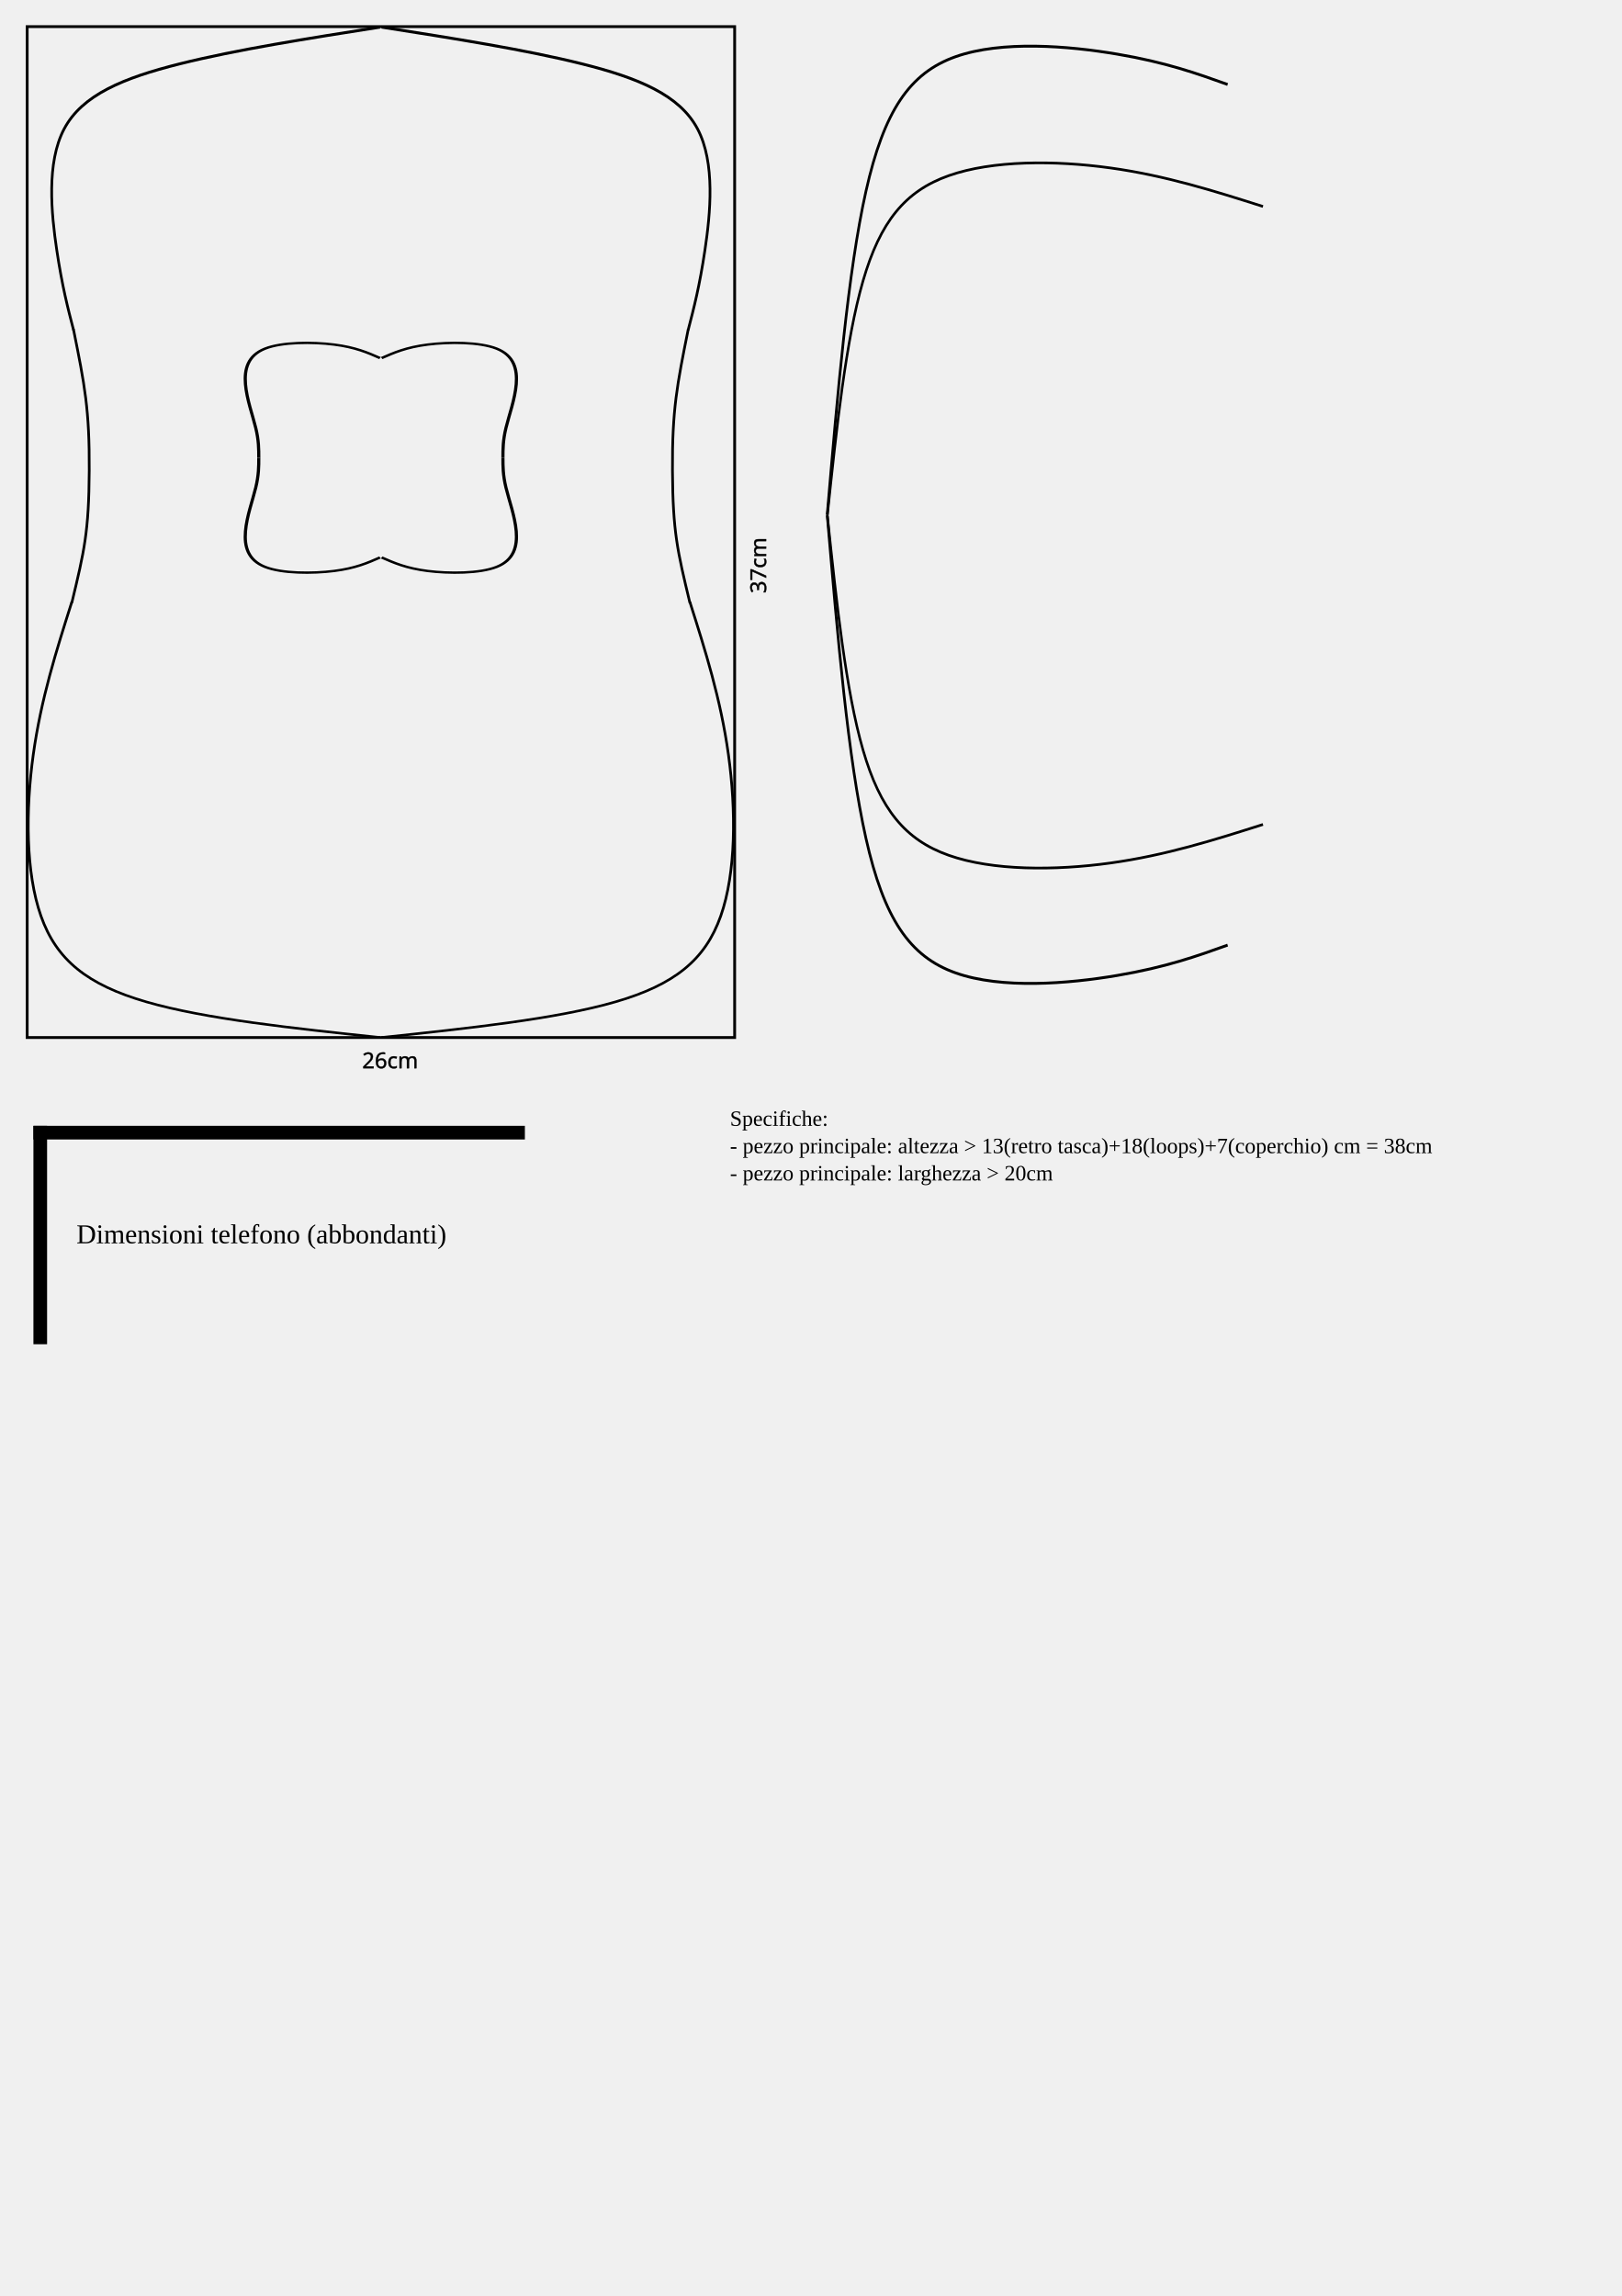
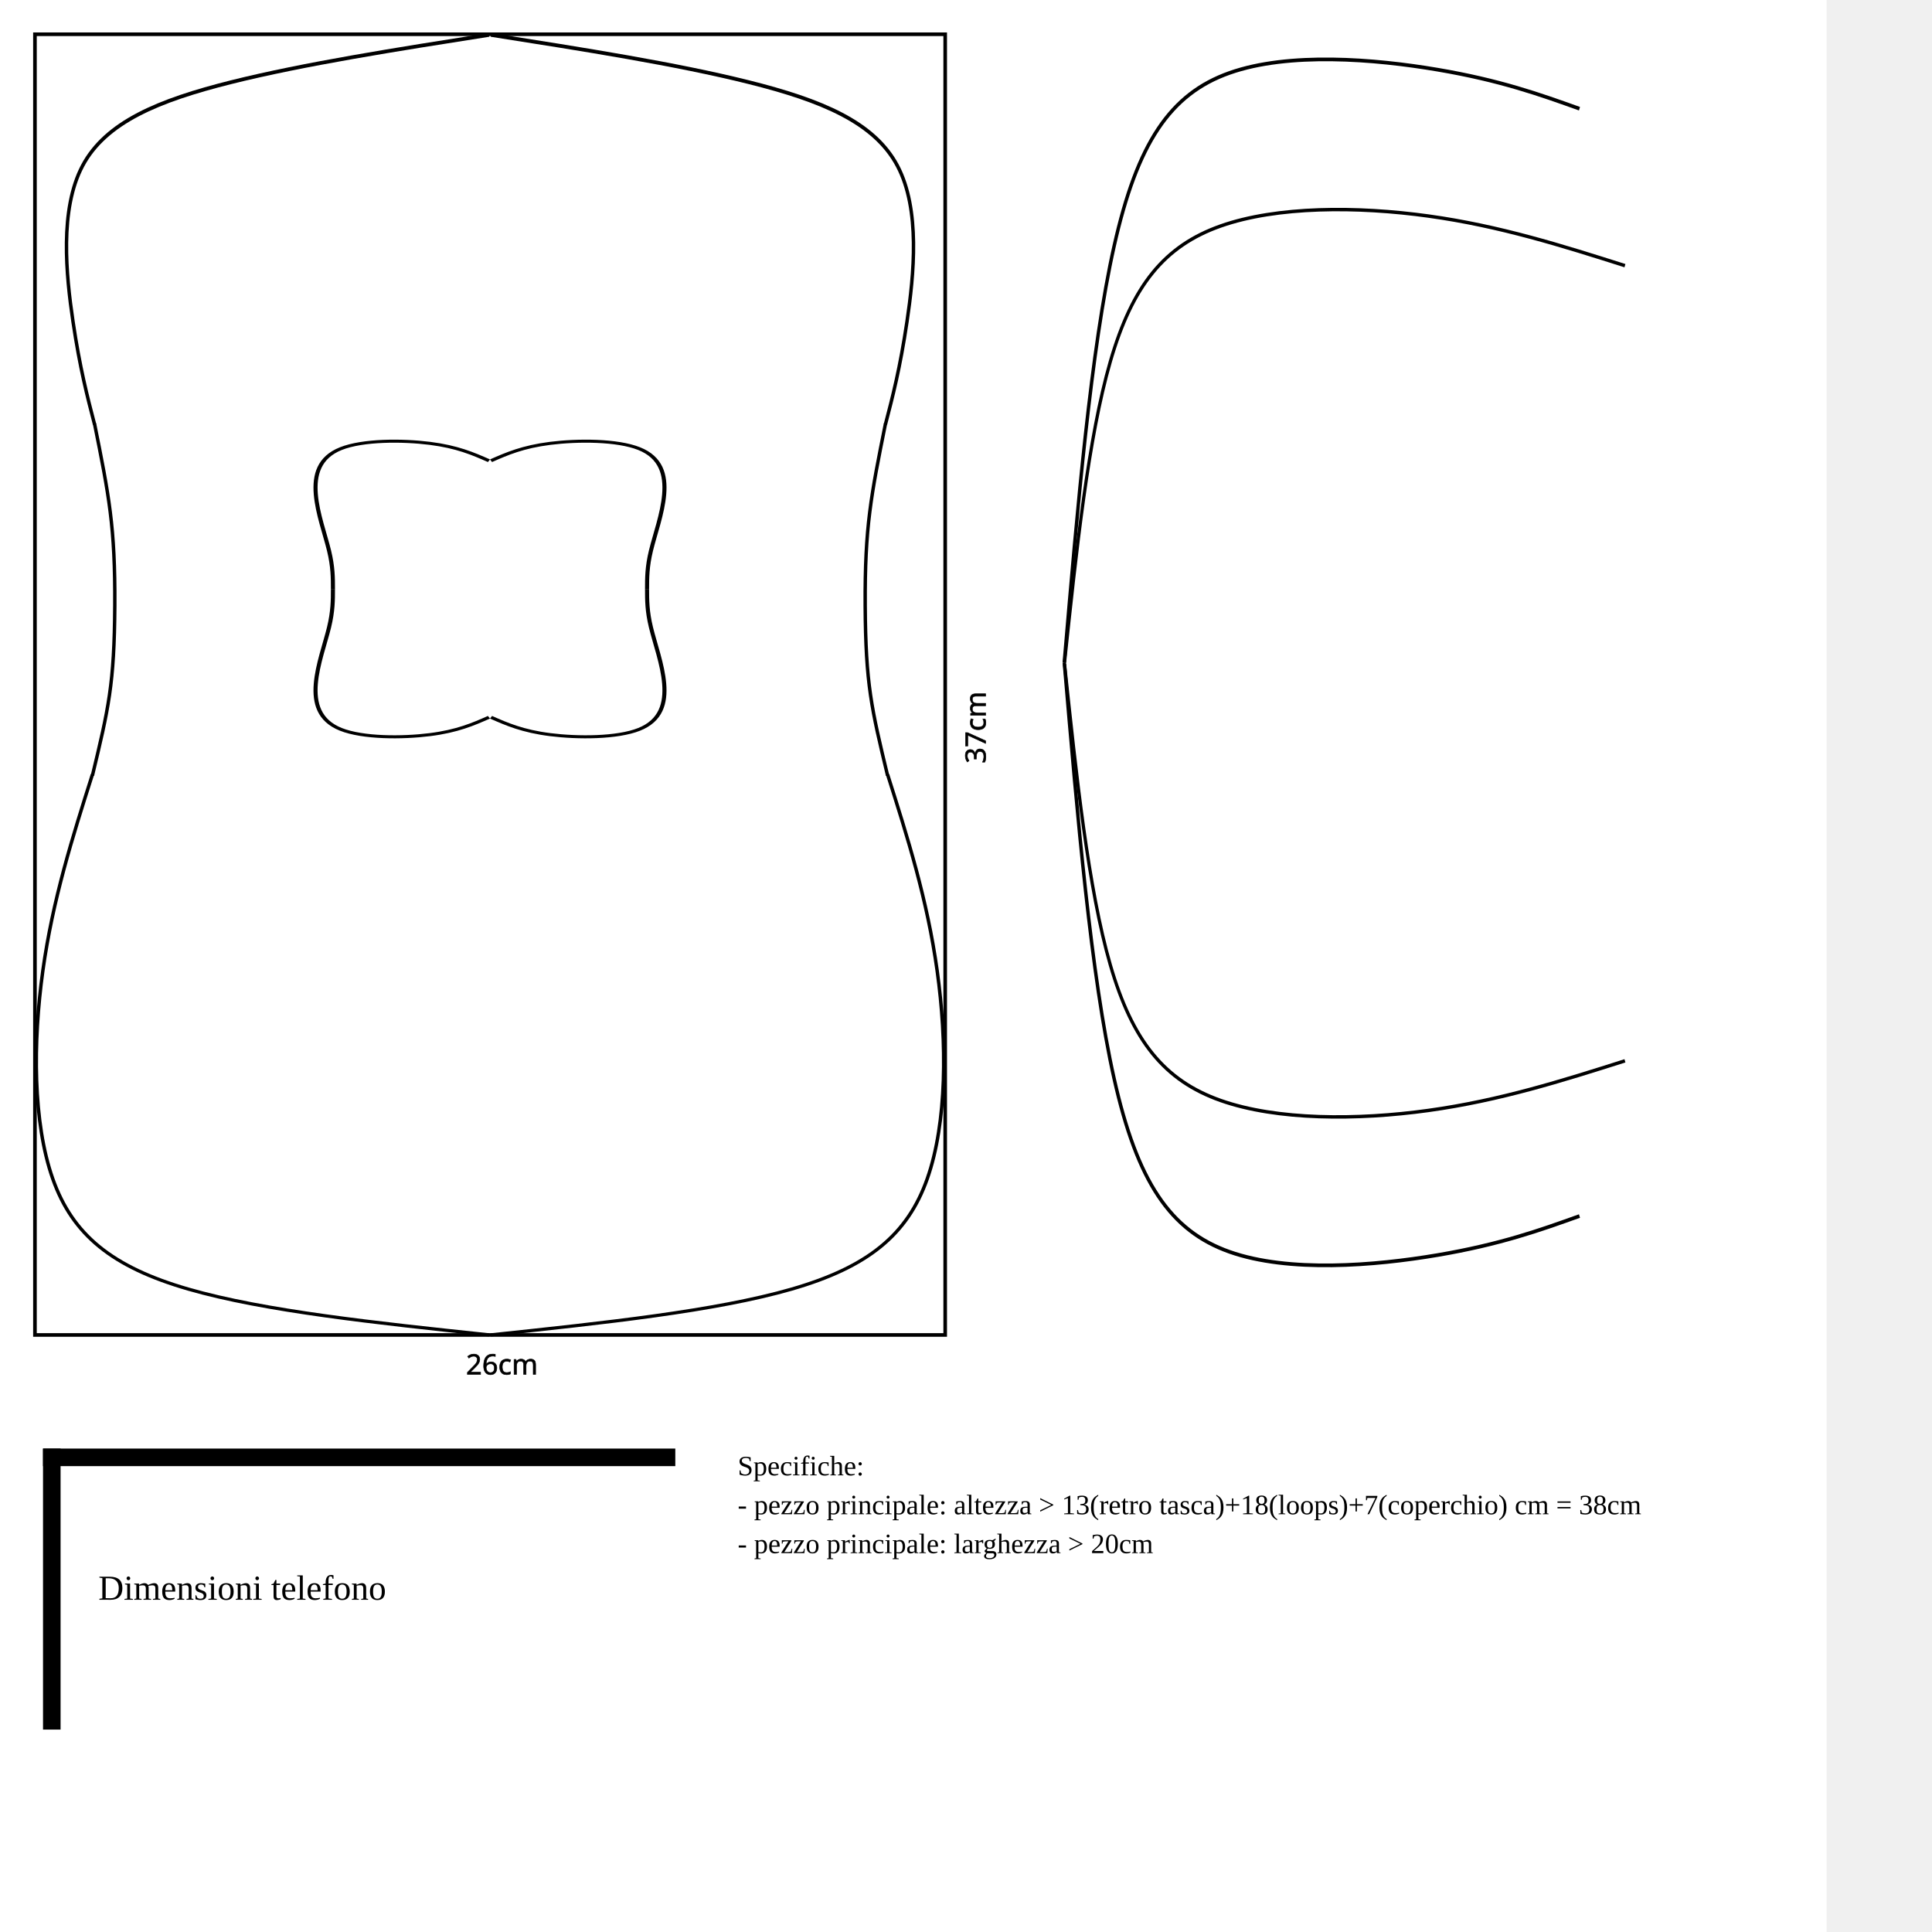
- <svg xmlns="http://www.w3.org/2000/svg" width="594mm" height="841mm" viewBox="0 0 594 841" version="1.1" id="svg1">
+ <svg xmlns="http://www.w3.org/2000/svg" width="550mm" height="550mm" viewBox="0 0 550 550" version="1.1" id="svg1">
  <defs id="defs1">
    </defs>
  <g id="layer1">
+     <rect style="fill:#ffffff;fill-opacity:1;stroke-width:0.145;stroke-linejoin:round" id="rect2" width="520" height="550" x="0" y="0" />
    <rect style="fill:#000000;stroke-width:0.42" id="rect3" width="180" height="5" x="12.245" y="412.376" />
    <rect style="fill:#000000;stroke-width:0.353" id="rect4" width="5" height="80" x="12.245" y="412.376" />
    <text xml:space="preserve" style="font-size:10px;writing-mode:lr-tb;direction:ltr;fill:#000000;stroke-width:0.265" x="28.012" y="455.411" id="text4">
-       <tspan id="tspan4" style="font-size:10px;stroke-width:0.265" x="28.012" y="455.411">Dimensioni telefono (abbondanti)</tspan>
+       <tspan style="font-size:10px;stroke-width:0.265" x="28.012" y="455.411" id="tspan1">Dimensioni telefono</tspan>
    </text>
    <rect style="fill:none;stroke:#000000;stroke-width:1.03;stroke-dasharray:none;stroke-opacity:1" id="rect5" width="259.127" height="370.284" x="9.95" y="9.752" />
-     <text xml:space="preserve" style="font-size:8px;writing-mode:lr-tb;direction:ltr;fill:#000000;stroke-width:0.265" x="267.358" y="412.376" id="text5">
-       <tspan id="tspan5" style="font-size:8px;stroke-width:0.265" x="267.358" y="412.376">Specifiche:</tspan>
-       <tspan style="font-size:8px;stroke-width:0.265" x="267.358" y="422.376" id="tspan6">- pezzo principale: altezza &gt; 13(retro tasca)+18(loops)+7(coperchio) cm = 38cm</tspan>
-       <tspan style="font-size:8px;stroke-width:0.265" x="267.358" y="432.376" id="tspan7">- pezzo principale: larghezza &gt; 20cm</tspan>
+     <text xml:space="preserve" style="font-size:8px;writing-mode:lr-tb;direction:ltr;fill:#000000;stroke-width:0.265" x="210" y="420" id="text5">
+       <tspan id="tspan5" style="font-size:8px;stroke-width:0.265" x="210" y="420">Specifiche:</tspan>
+       <tspan style="font-size:8px;stroke-width:0.265" x="210" y="431.074" id="tspan6">- pezzo principale: altezza &gt; 13(retro tasca)+18(loops)+7(coperchio) cm = 38cm</tspan>
+       <tspan style="font-size:8px;stroke-width:0.265" x="210" y="442.149" id="tspan7">- pezzo principale: larghezza &gt; 20cm</tspan>
    </text>
    <path style="fill:none;fill-opacity:1;stroke:#000000;stroke-width:0.865;stroke-dasharray:none;stroke-opacity:1" d="m 139.952,349.051 c 3.349,1.983 6.699,3.966 12.54,4.957 5.841,0.991 14.175,0.991 18.832,-1.509 4.657,-2.5 5.638,-7.5 5.304,-13 -0.333,-5.5 -1.981,-11.5 -2.804,-16.086 C 173,318.828 173,315.657 173,312.485" id="path19" transform="matrix(-1.344046,0,0,0.9985694,327.3,-144.3642)" />
    <path style="fill:none;fill-opacity:1;stroke:#000000;stroke-width:0.865;stroke-dasharray:none;stroke-opacity:1" d="m 139.952,349.051 c 3.349,1.983 6.699,3.966 12.54,4.957 5.841,0.991 14.175,0.991 18.832,-1.509 4.657,-2.5 5.638,-7.5 5.304,-13 -0.333,-5.5 -1.981,-11.5 -2.804,-16.086 C 173,318.828 173,315.657 173,312.485" id="path26" transform="matrix(-1.344046,0,0,-0.9985694,327.3,479.7115)" />
    <path style="fill:none;fill-opacity:1;stroke:#000000;stroke-width:0.865;stroke-dasharray:none;stroke-opacity:1" d="m 240,360 c 5,16.667 10,33.333 12.5,52.382 2.5,19.049 2.5,40.478 -2.5,55.479 -5,15 -15,23.57 -34.167,29.441 -19.167,5.872 -47.5,9.045 -75.833,12.218" id="path29" transform="matrix(-1.129468,0,0,1.067,297.382,-163.6429)" />
    <path style="fill:none;fill-opacity:1;stroke:#000000;stroke-width:0.865;stroke-dasharray:none;stroke-opacity:1" d="m 239.473,259.281 c -3.638,20.452 -5.239,29.448 -5.121,51.854 0.118,22.406 1.586,29.305 5.648,48.397" id="path30" transform="matrix(-1.129634,0,0,0.9998957,297.4149,-138.6898)" />
    <path style="fill:none;fill-opacity:1;stroke:#000000;stroke-width:0.865;stroke-dasharray:none;stroke-opacity:1" d="m 240,360 c 1.842,6.427 3.684,12.854 5.439,23.568 1.754,10.714 3.421,25.713 -2.412,35.713 -5.833,10 -19.166,15 -37.5,19.167 -18.334,4.167 -41.667,7.5 -65,10.833" id="path31" transform="matrix(-1.129028,0,0,-1.242287,297.8918,568.0636)" />
    <g id="g42" transform="matrix(0,1.212454,-1.128217,0,878.366,-357.0411)">
      <path style="fill:none;fill-opacity:1;stroke:#000000;stroke-width:0.865;stroke-dasharray:none;stroke-opacity:1" d="m 248.433,380 c 3.333,10 6.667,20 9.167,35.833 2.5,15.834 4.167,37.499 -0.769,52.479 -4.935,14.98 -16.472,23.272 -40.639,29.105 -24.167,5.833 -60.963,9.208 -97.759,12.582" id="path38" transform="matrix(-1,0,0,1,568.4332,0)" />
      <path style="fill:none;fill-opacity:1;stroke:#000000;stroke-width:0.865;stroke-dasharray:none;stroke-opacity:1" d="m 248.433,380 c 3.333,10 6.667,20 9.167,35.833 2.5,15.834 4.167,37.499 -0.769,52.479 -4.935,14.98 -16.472,23.272 -40.639,29.105 -24.167,5.833 -60.963,9.208 -97.759,12.582" id="path46" transform="translate(331.5668)" />
    </g>
    <text xml:space="preserve" style="font-style:normal;font-variant:normal;font-weight:normal;font-stretch:normal;font-size:8px;font-family:'Adwaita Sans';-inkscape-font-specification:'Adwaita Sans';writing-mode:lr-tb;direction:ltr;fill:#000000;fill-opacity:1;stroke:#000000;stroke-width:0.14;stroke-dasharray:none;stroke-dashoffset:0;stroke-opacity:1" x="-217.32" y="280.586" id="text51" transform="rotate(-90)">
      <tspan id="tspan51" style="stroke-width:0.14" x="-217.32" y="280.586">37cm</tspan>
    </text>
    <text xml:space="preserve" style="font-style:normal;font-variant:normal;font-weight:normal;font-stretch:normal;font-size:8px;font-family:'Adwaita Sans';-inkscape-font-specification:'Adwaita Sans';writing-mode:lr-tb;direction:ltr;fill:#000000;fill-opacity:1;stroke:#000000;stroke-width:0.14;stroke-dasharray:none;stroke-dashoffset:0;stroke-opacity:1" x="132.664" y="391.273" id="text52">
      <tspan style="stroke-width:0.14" x="132.664" y="391.273" id="tspan18">26cm</tspan>
    </text>
    <path style="fill:none;fill-opacity:1;stroke:#000000;stroke-width:0.865;stroke-dasharray:none;stroke-opacity:1" d="m 139.952,349.051 c 3.349,1.983 6.699,3.966 12.54,4.957 5.841,0.991 14.175,0.991 18.832,-1.509 4.657,-2.5 5.638,-7.5 5.304,-13 -0.333,-5.5 -1.981,-11.5 -2.804,-16.086 C 173,318.828 173,315.657 173,312.485" id="path20" transform="matrix(1.344046,0,0,0.9985694,-48.31558,-144.3642)" />
    <path style="fill:none;fill-opacity:1;stroke:#000000;stroke-width:0.865;stroke-dasharray:none;stroke-opacity:1" d="m 139.952,349.051 c 3.349,1.983 6.699,3.966 12.54,4.957 5.841,0.991 14.175,0.991 18.832,-1.509 4.657,-2.5 5.638,-7.5 5.304,-13 -0.333,-5.5 -1.981,-11.5 -2.804,-16.086 C 173,318.828 173,315.657 173,312.485" id="path21" transform="matrix(1.344046,0,0,-0.9985694,-48.31558,479.7115)" />
    <path style="fill:none;fill-opacity:1;stroke:#000000;stroke-width:0.865;stroke-dasharray:none;stroke-opacity:1" d="m 240,360 c 5,16.667 10,33.333 12.5,52.382 2.5,19.049 2.5,40.478 -2.5,55.479 -5,15 -15,23.57 -34.167,29.441 -19.167,5.872 -47.5,9.045 -75.833,12.218" id="path22" transform="matrix(1.129468,0,0,1.067,-18.39749,-163.6429)" />
    <g id="g41" transform="rotate(90,479.3617,313.0729)">
      <g id="g43" transform="translate(-92.04762,51.63647)">
        <path style="fill:none;fill-opacity:1;stroke:#000000;stroke-width:0.865;stroke-dasharray:none;stroke-opacity:1" d="m 240,360 c 5,16.667 10,33.333 12.5,52.382 2.5,19.049 2.5,40.478 -2.5,55.479 -5,15 -15,23.57 -34.167,29.441 -19.167,5.872 -47.5,9.045 -75.833,12.218" id="path29-5" transform="matrix(-1.129468,0,0,1.067,605.0378,-105.9101)" />
        <path style="fill:none;fill-opacity:1;stroke:#000000;stroke-width:0.865;stroke-dasharray:none;stroke-opacity:1" d="m 240,360 c 5,16.667 10,33.333 12.5,52.382 2.5,19.049 2.5,40.478 -2.5,55.479 -5,15 -15,23.57 -34.167,29.441 -19.167,5.872 -47.5,9.045 -75.833,12.218" id="path22-6" transform="matrix(1.129468,0,0,1.067,289.2584,-105.9101)" />
      </g>
    </g>
    <path style="fill:none;fill-opacity:1;stroke:#000000;stroke-width:0.865;stroke-dasharray:none;stroke-opacity:1" d="m 239.473,259.281 c -3.638,20.452 -5.239,29.448 -5.121,51.854 0.118,22.406 1.586,29.305 5.648,48.397" id="path23" transform="matrix(1.129634,0,0,0.9998957,-18.43047,-138.6898)" />
    <path style="fill:none;fill-opacity:1;stroke:#000000;stroke-width:0.865;stroke-dasharray:none;stroke-opacity:1" d="m 240,360 c 1.842,6.427 3.684,12.854 5.439,23.568 1.754,10.714 3.421,25.713 -2.412,35.713 -5.833,10 -19.166,15 -37.5,19.167 -18.334,4.167 -41.667,7.5 -65,10.833" id="path24" transform="matrix(1.129028,0,0,-1.242287,-18.90733,568.0636)" />
  </g>
</svg>
